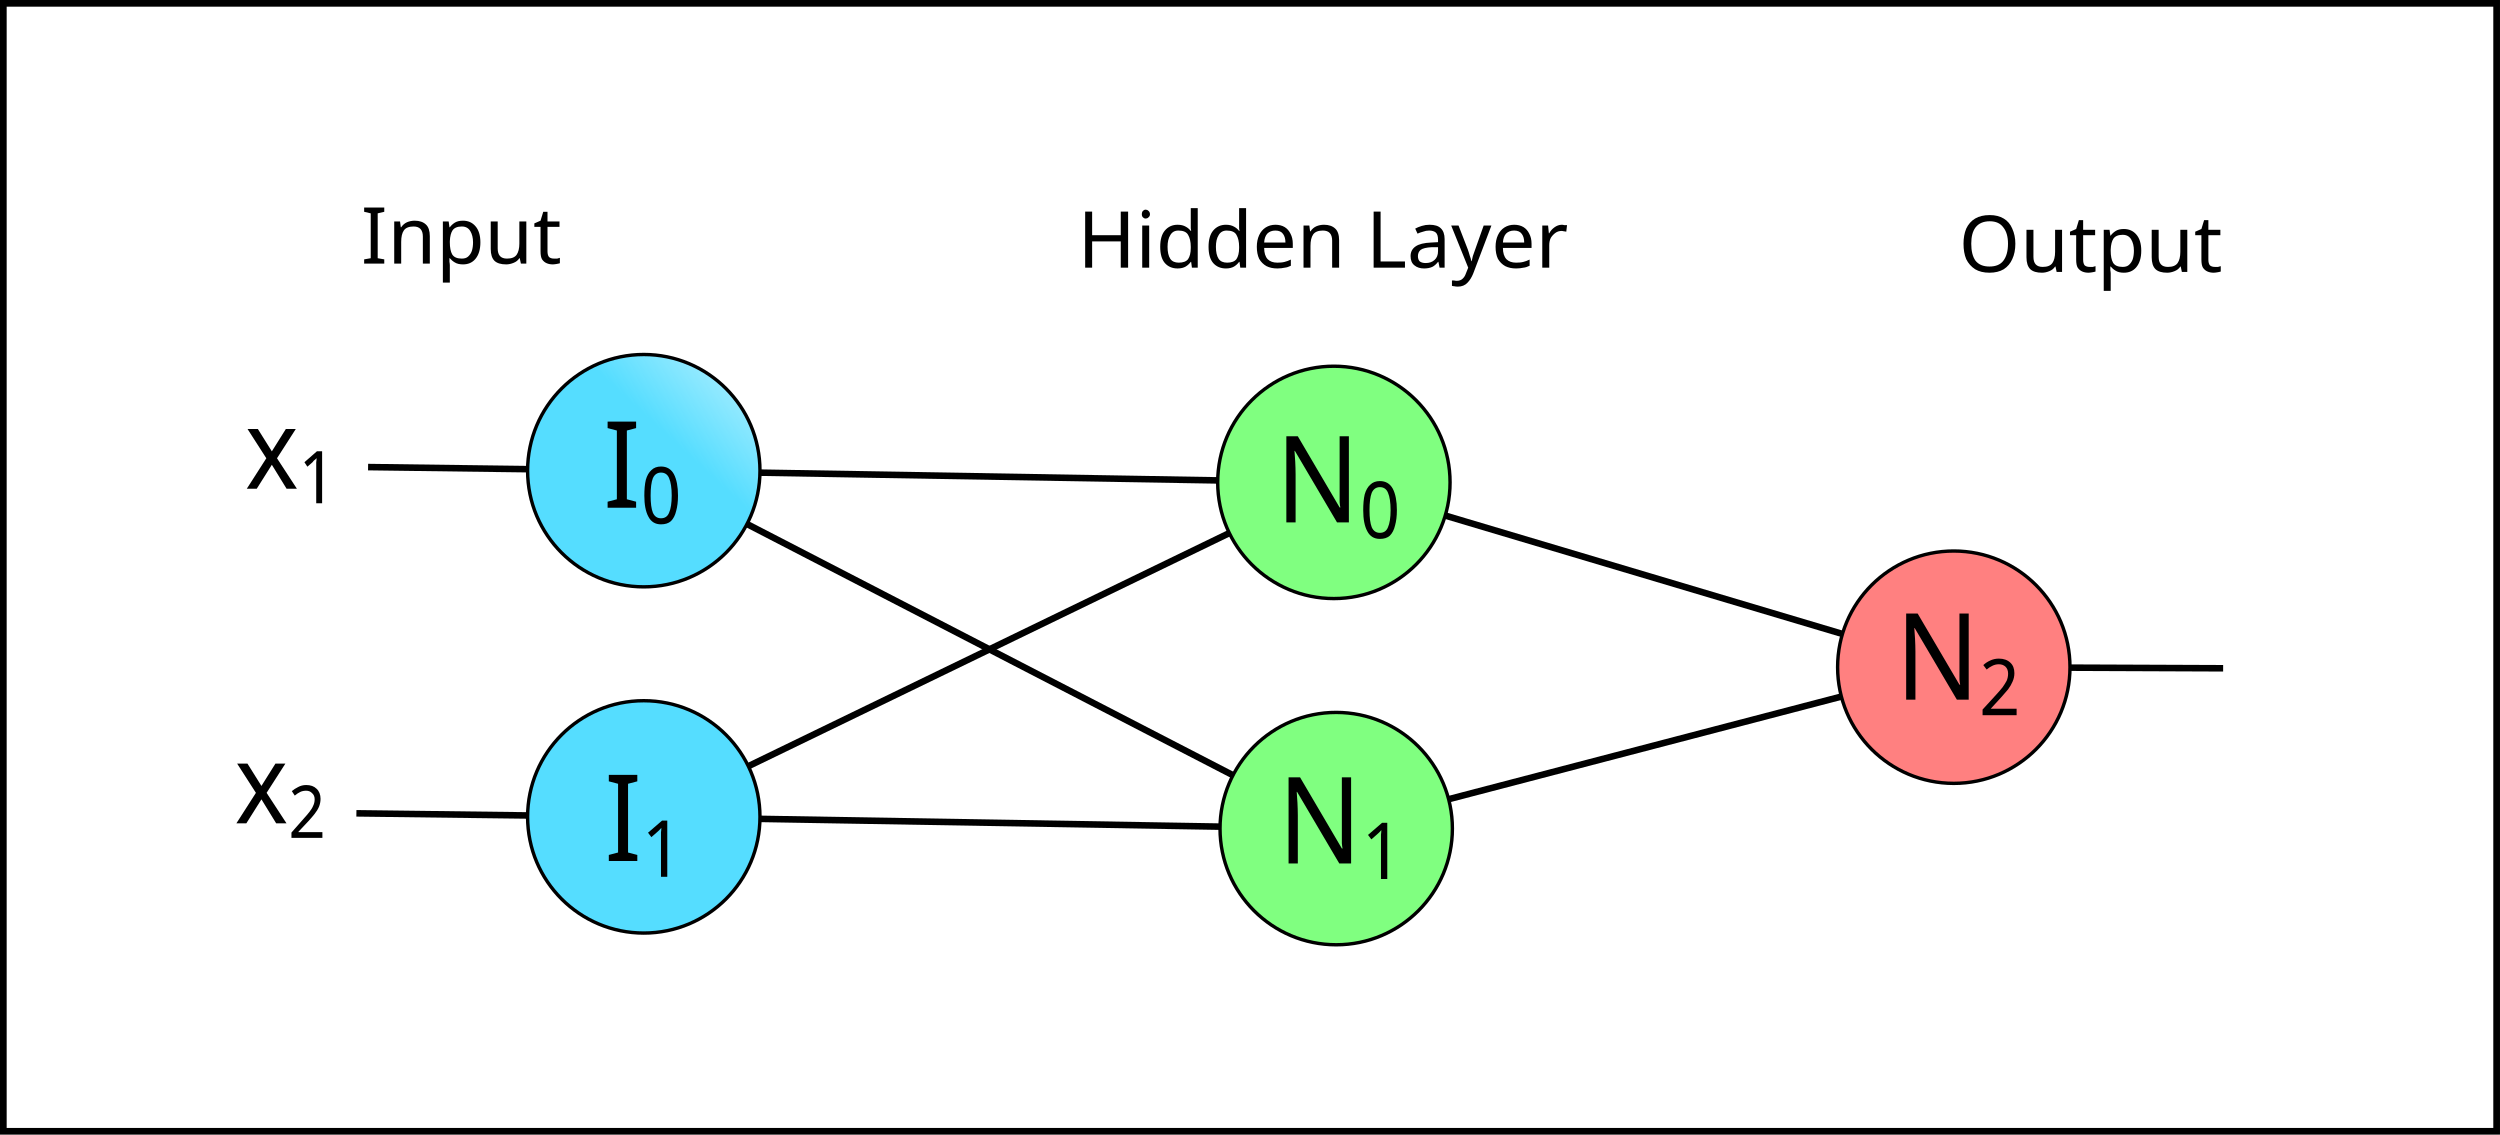
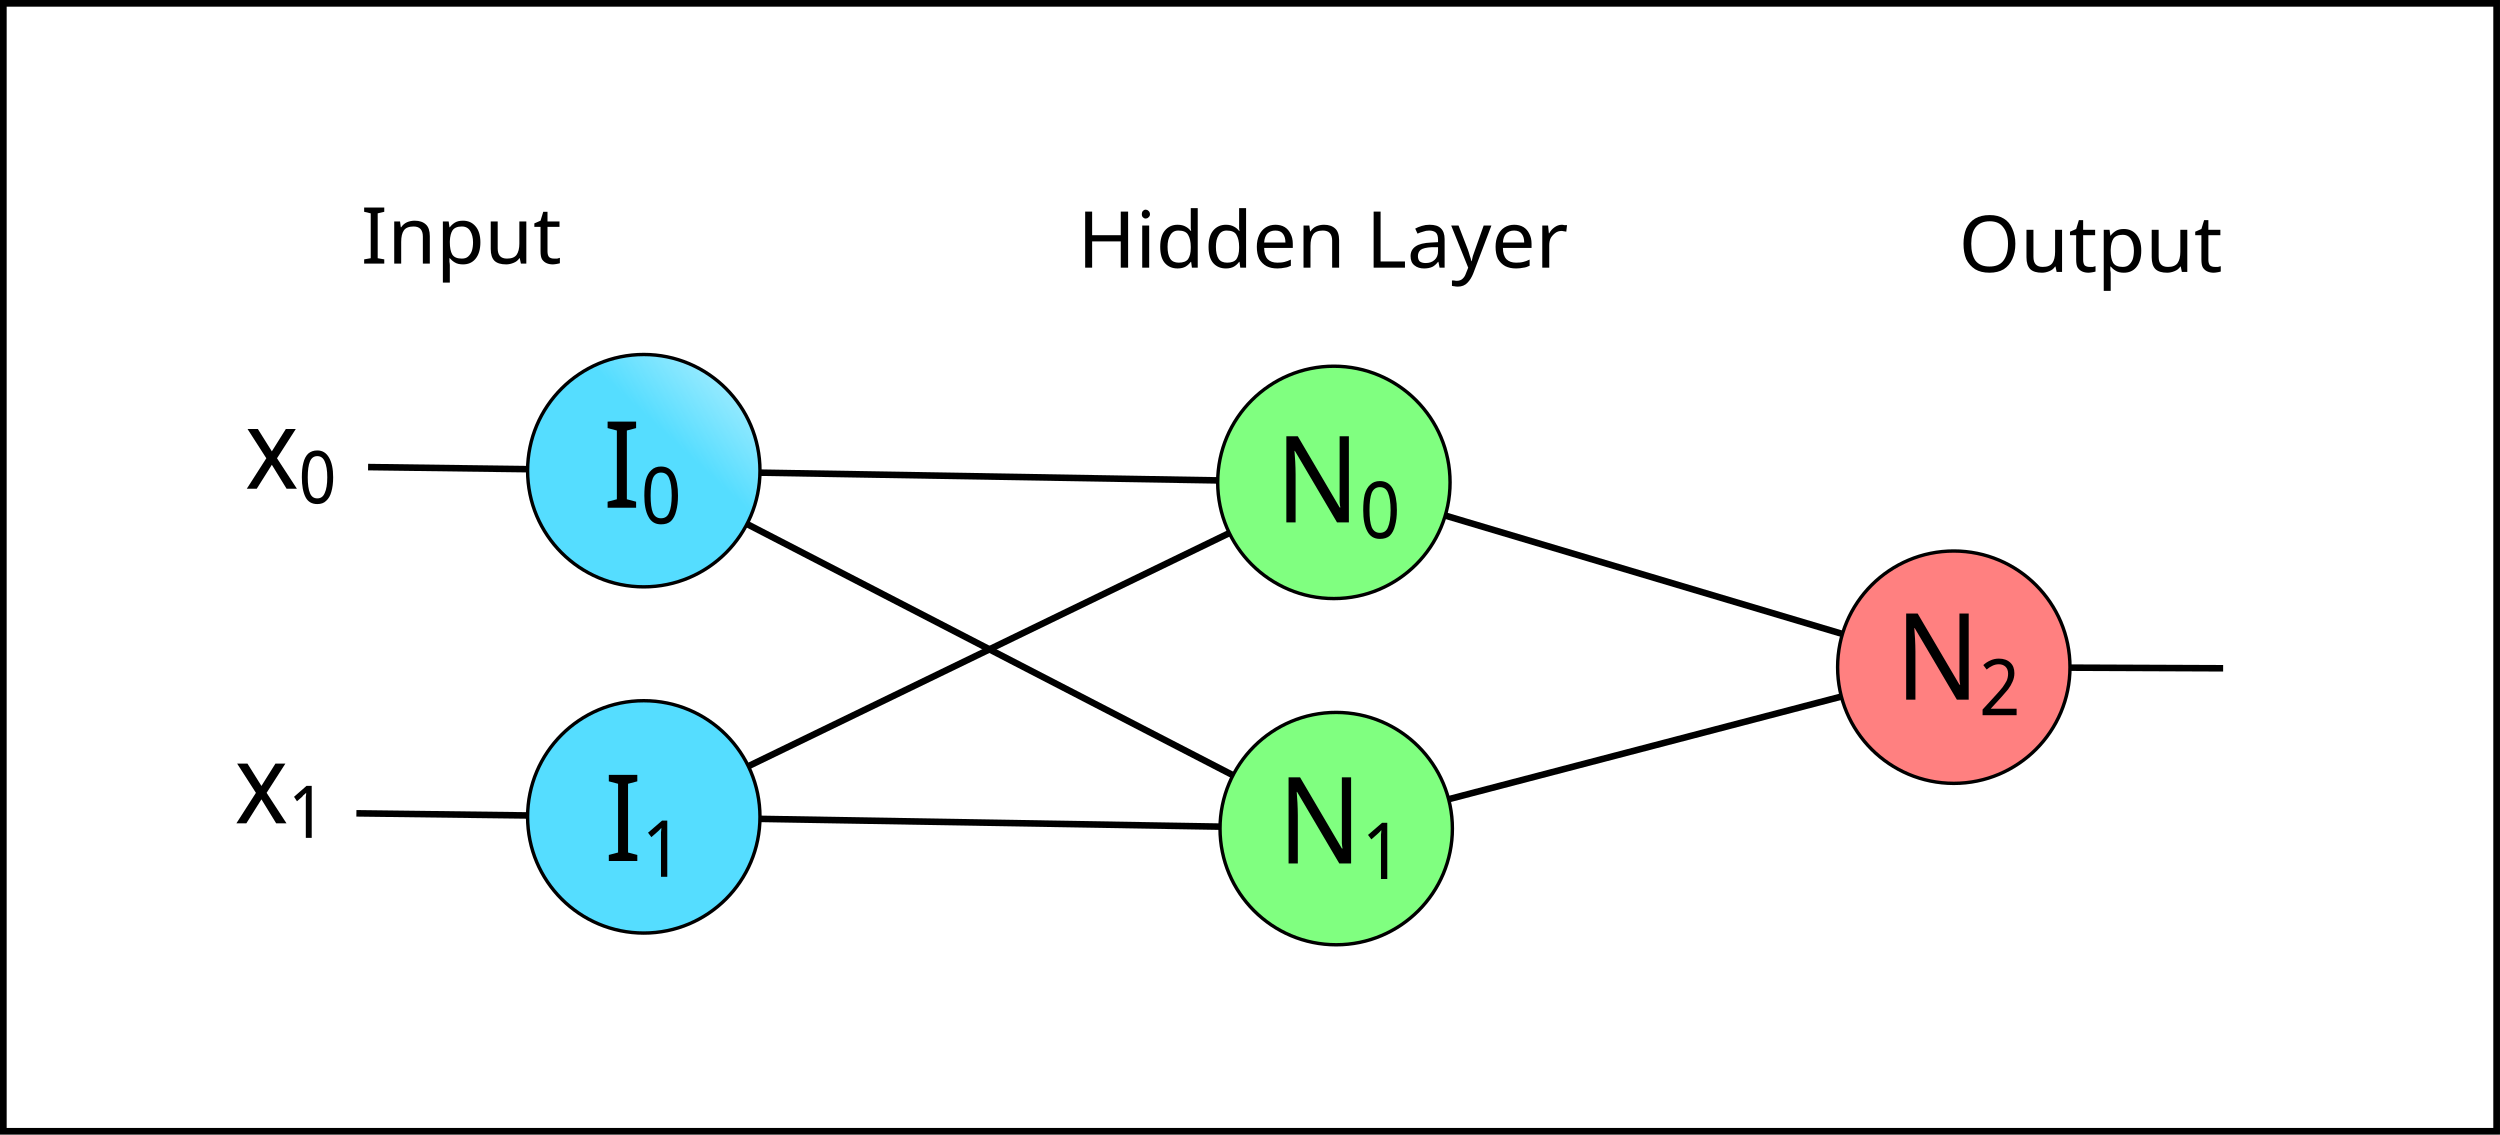
<svg xmlns="http://www.w3.org/2000/svg" xmlns:xlink="http://www.w3.org/1999/xlink" width="100.986mm" height="45.832mm" viewBox="0 0 100.986 45.832" version="1.1" id="svg8">
  <defs id="defs2">
    <linearGradient id="linearGradient74">
      <stop style="stop-color:#55ddff;stop-opacity:1;" offset="0" id="stop70" />
      <stop style="stop-color:#55ddff;stop-opacity:0;" offset="1" id="stop72" />
    </linearGradient>
    <linearGradient xlink:href="#linearGradient74" id="linearGradient68" x1="45.735" y1="103.476" x2="51.216" y2="97.523" gradientUnits="userSpaceOnUse" gradientTransform="translate(0.7424323,0.7115935)" />
  </defs>
  <g id="layer1" transform="translate(-1.85671,-70.33933)">
    <circle style="fill:url(#linearGradient68);fill-opacity:1;stroke:#000000;stroke-width:0.138;stroke-opacity:1" id="path10" cx="27.862" cy="89.352" r="4.693" />
    <circle style="fill:#55ddff;fill-opacity:1;stroke:#000000;stroke-width:0.138;stroke-opacity:1" id="path10-3" cx="27.862" cy="103.337" r="4.693" />
    <circle style="fill:#80ff80;fill-opacity:1;stroke:#000000;stroke-width:0.138;stroke-opacity:1" id="path10-6" cx="55.738" cy="89.825" r="4.693" />
    <circle style="fill:#80ff80;fill-opacity:1;stroke:#000000;stroke-width:0.138;stroke-opacity:1" id="path10-3-7" cx="55.832" cy="103.81" r="4.693" />
    <circle style="fill:#ff8080;fill-opacity:1;stroke:#000000;stroke-width:0.138;stroke-opacity:1" id="path10-6-5" cx="80.779" cy="97.29" r="4.693" />
    <path style="fill:none;fill-rule:evenodd;stroke:#000000;stroke-width:0.265px;stroke-linecap:butt;stroke-linejoin:miter;stroke-opacity:1" d="m 32.555,89.432 18.491,0.313" id="path76" />
    <path style="fill:none;fill-rule:evenodd;stroke:#000000;stroke-width:0.265px;stroke-linecap:butt;stroke-linejoin:miter;stroke-opacity:1" d="M 32.085,101.29 51.515,91.872" id="path80" />
    <path style="fill:none;fill-rule:evenodd;stroke:#000000;stroke-width:0.265px;stroke-linecap:butt;stroke-linejoin:miter;stroke-opacity:1" d="M 32.031,91.507 51.663,101.655" id="path84" />
    <path style="fill:none;fill-rule:evenodd;stroke:#000000;stroke-width:0.265px;stroke-linecap:butt;stroke-linejoin:miter;stroke-opacity:1" d="m 32.555,103.417 18.585,0.314" id="path86" />
    <path style="fill:none;fill-rule:evenodd;stroke:#000000;stroke-width:0.265px;stroke-linecap:butt;stroke-linejoin:miter;stroke-opacity:1" d="m 60.236,91.165 16.046,4.783" id="path88" />
    <path style="fill:none;fill-rule:evenodd;stroke:#000000;stroke-width:0.265px;stroke-linecap:butt;stroke-linejoin:miter;stroke-opacity:1" d="M 60.373,102.623 76.238,98.476" id="path90" />
    <path style="fill:none;fill-rule:evenodd;stroke:#000000;stroke-width:0.265px;stroke-linecap:butt;stroke-linejoin:miter;stroke-opacity:1" d="m 23.169,89.291 -6.444,-0.084" id="path98" />
    <path style="fill:none;fill-rule:evenodd;stroke:#000000;stroke-width:0.265px;stroke-linecap:butt;stroke-linejoin:miter;stroke-opacity:1" d="m 23.169,103.279 -6.916,-0.086" id="path100" />
    <path style="fill:none;fill-rule:evenodd;stroke:#000000;stroke-width:0.265px;stroke-linecap:butt;stroke-linejoin:miter;stroke-opacity:1" d="m 85.472,97.309 6.187,0.025" id="path102" />
    <text xml:space="preserve" style="font-style:normal;font-weight:normal;font-size:10.583px;line-height:1.25;font-family:sans-serif;letter-spacing:0px;word-spacing:0px;fill:#000000;fill-opacity:1;stroke:none;stroke-width:0.265" x="16.442" y="80.987" id="text106">
      <tspan id="tspan104" x="16.442" y="80.987" style="font-size:3.175px;stroke-width:0.265">Input</tspan>
    </text>
    <text xml:space="preserve" style="font-style:normal;font-weight:normal;font-size:4.294px;line-height:1.25;font-family:sans-serif;letter-spacing:0px;word-spacing:0px;fill:#000000;fill-opacity:1;stroke:none;stroke-width:0.107" x="12.345" y="85.762" id="text110" transform="scale(0.9520471,1.050368)">
-       <tspan id="tspan108" x="12.345" y="85.762" style="stroke-width:0.107">x<tspan style="font-size:2.791px;baseline-shift:sub;stroke-width:0.107" id="tspan112">1</tspan>
+       <tspan id="tspan108" x="12.345" y="85.762" style="stroke-width:0.107">x<tspan style="font-size:65%;baseline-shift:sub" id="tspan8249">0</tspan>
      </tspan>
    </text>
    <text xml:space="preserve" style="font-style:normal;font-weight:normal;font-size:4.294px;line-height:1.25;font-family:sans-serif;letter-spacing:0px;word-spacing:0px;fill:#000000;fill-opacity:1;stroke:none;stroke-width:0.107" x="11.903" y="98.629" id="text110-3" transform="scale(0.9520471,1.050368)">
-       <tspan id="tspan108-5" x="11.903" y="98.629" style="stroke-width:0.107">x<tspan style="font-size:65%;baseline-shift:sub" id="tspan135">2</tspan>
+       <tspan id="tspan108-5" x="11.903" y="98.629" style="stroke-width:0.107">x<tspan style="font-size:65%;baseline-shift:sub" id="tspan8251">1</tspan>
      </tspan>
    </text>
    <text xml:space="preserve" style="font-style:normal;font-weight:normal;font-size:10.583px;line-height:1.25;font-family:sans-serif;letter-spacing:0px;word-spacing:0px;fill:#000000;fill-opacity:1;stroke:none;stroke-width:0.265" x="80.983" y="81.322" id="text106-2">
      <tspan id="tspan104-9" x="80.983" y="81.322" style="font-size:3.175px;stroke-width:0.265">Output</tspan>
      <tspan x="80.983" y="94.551" style="font-size:3.175px;stroke-width:0.265" id="tspan155" />
    </text>
    <text xml:space="preserve" style="font-style:normal;font-weight:normal;font-size:10.583px;line-height:1.25;font-family:sans-serif;letter-spacing:0px;word-spacing:0px;fill:#000000;fill-opacity:1;stroke:none;stroke-width:0.265" x="45.378" y="81.152" id="text106-1">
      <tspan x="45.378" y="81.152" style="font-size:3.175px;stroke-width:0.265" id="tspan175">Hidden Layer</tspan>
    </text>
    <text xml:space="preserve" style="font-style:normal;font-weight:normal;font-size:4.658px;line-height:1.25;font-family:sans-serif;letter-spacing:0px;word-spacing:0px;fill:#000000;fill-opacity:1;stroke:none;stroke-width:0.116" x="55.814" y="87.465" id="text3903" transform="scale(0.9565016,1.045476)">
      <tspan id="tspan3901" x="55.814" y="87.465" style="stroke-width:0.116">N<tspan style="font-size:65%;baseline-shift:sub" id="tspan3913">0</tspan>
      </tspan>
    </text>
    <text xml:space="preserve" style="font-style:normal;font-weight:normal;font-size:4.658px;line-height:1.25;font-family:sans-serif;letter-spacing:0px;word-spacing:0px;fill:#000000;fill-opacity:1;stroke:none;stroke-width:0.116" x="55.908" y="100.638" id="text3903-7" transform="scale(0.9565016,1.045476)">
      <tspan id="tspan3901-0" x="55.908" y="100.638" style="stroke-width:0.116">N<tspan style="font-size:65%;baseline-shift:sub" id="tspan3961">1</tspan>
      </tspan>
    </text>
    <text xml:space="preserve" style="font-style:normal;font-weight:normal;font-size:4.658px;line-height:1.25;font-family:sans-serif;letter-spacing:0px;word-spacing:0px;fill:#000000;fill-opacity:1;stroke:none;stroke-width:0.116" x="81.989" y="94.311" id="text3903-3" transform="scale(0.9565016,1.045476)">
      <tspan id="tspan3901-6" x="81.989" y="94.311" style="stroke-width:0.116">N<tspan style="font-size:65%;baseline-shift:sub" id="tspan3959">2</tspan>
      </tspan>
    </text>
    <text xml:space="preserve" style="font-style:normal;font-weight:normal;font-size:4.658px;line-height:1.25;font-family:sans-serif;letter-spacing:0px;word-spacing:0px;fill:#000000;fill-opacity:1;stroke:none;stroke-width:0.116" x="27.416" y="86.899" id="text3903-6" transform="scale(0.9565017,1.045476)">
      <tspan id="tspan3901-2" x="27.416" y="86.899" style="stroke-width:0.116">I<tspan style="font-size:65%;baseline-shift:sub" id="tspan3984">0</tspan>
      </tspan>
    </text>
    <text xml:space="preserve" style="font-style:normal;font-weight:normal;font-size:4.658px;line-height:1.25;font-family:sans-serif;letter-spacing:0px;word-spacing:0px;fill:#000000;fill-opacity:1;stroke:none;stroke-width:0.116" x="27.464" y="100.547" id="text3903-6-1" transform="scale(0.9565017,1.045476)">
      <tspan id="tspan3901-2-8" x="27.464" y="100.547" style="stroke-width:0.116">I<tspan style="font-size:65%;baseline-shift:sub" id="tspan4007">1</tspan>
      </tspan>
    </text>
    <rect style="fill:#2aff2a;fill-opacity:0;stroke:#000000;stroke-width:0.27;stroke-opacity:1" id="rect5162" width="100.716" height="45.563" x="1.991" y="70.474" />
  </g>
</svg>
